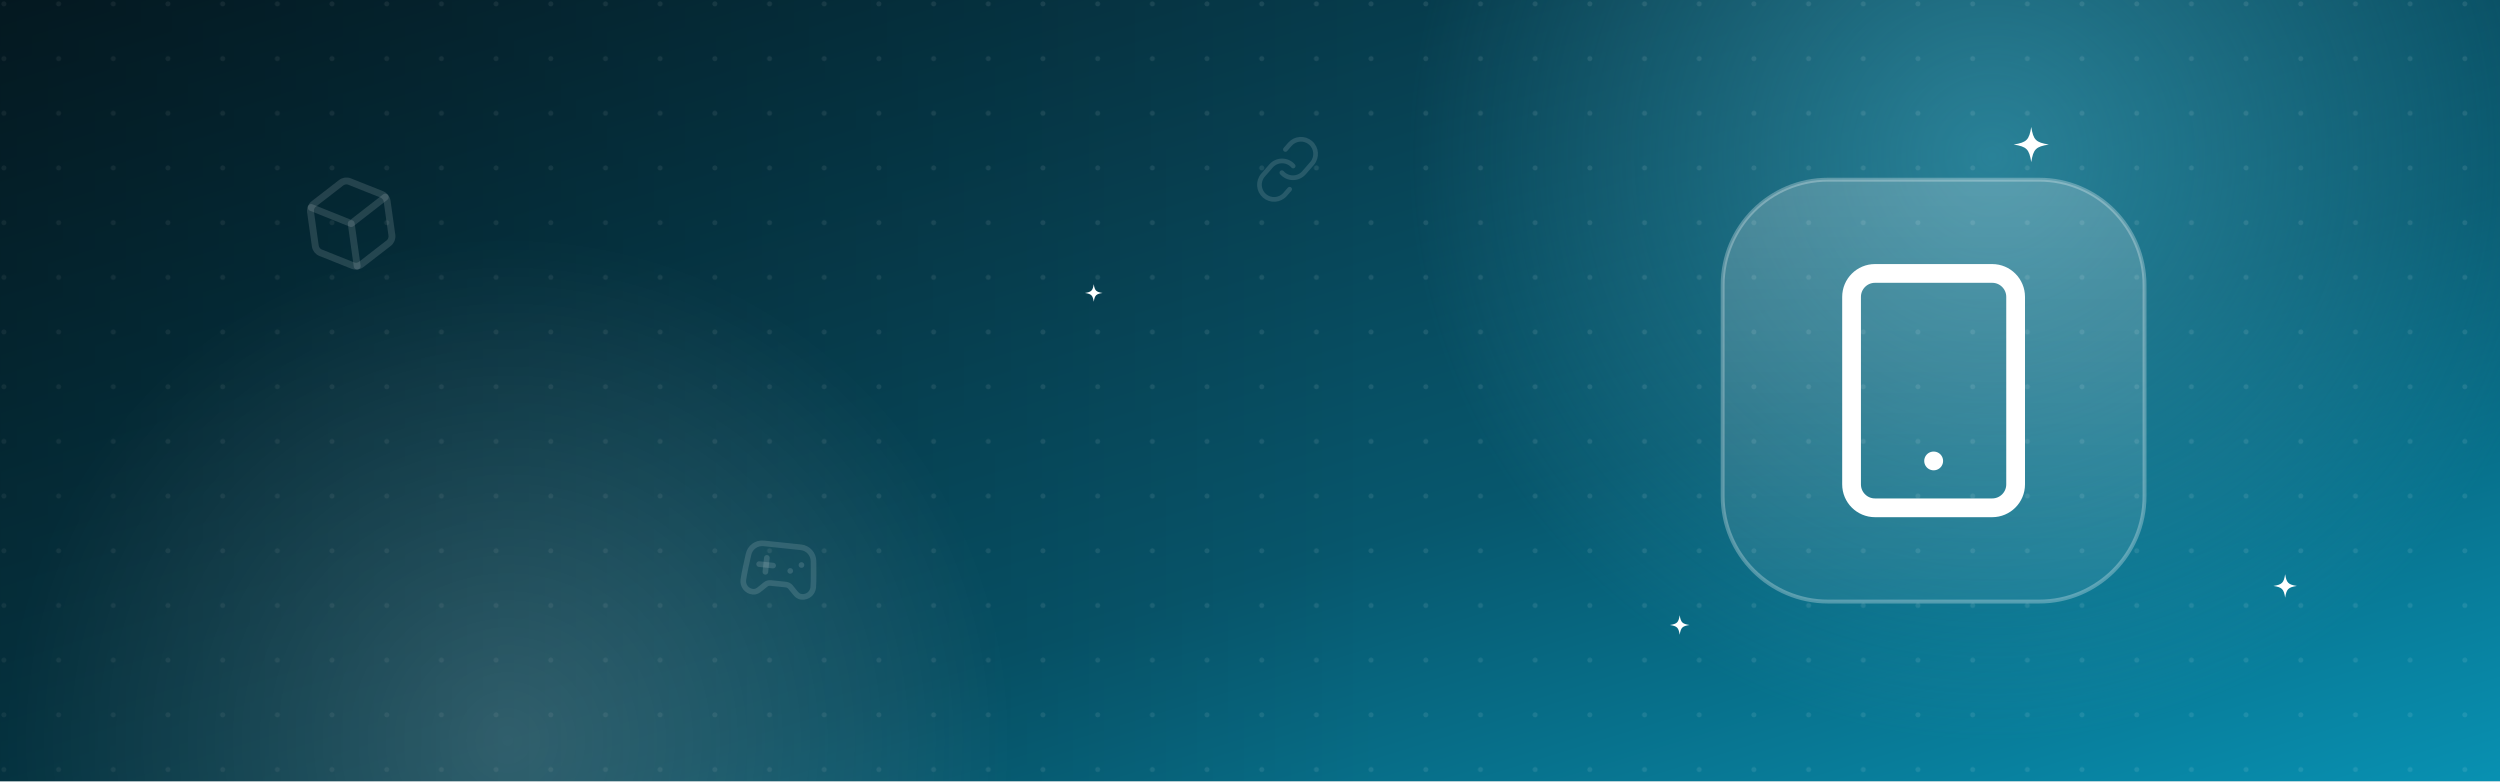
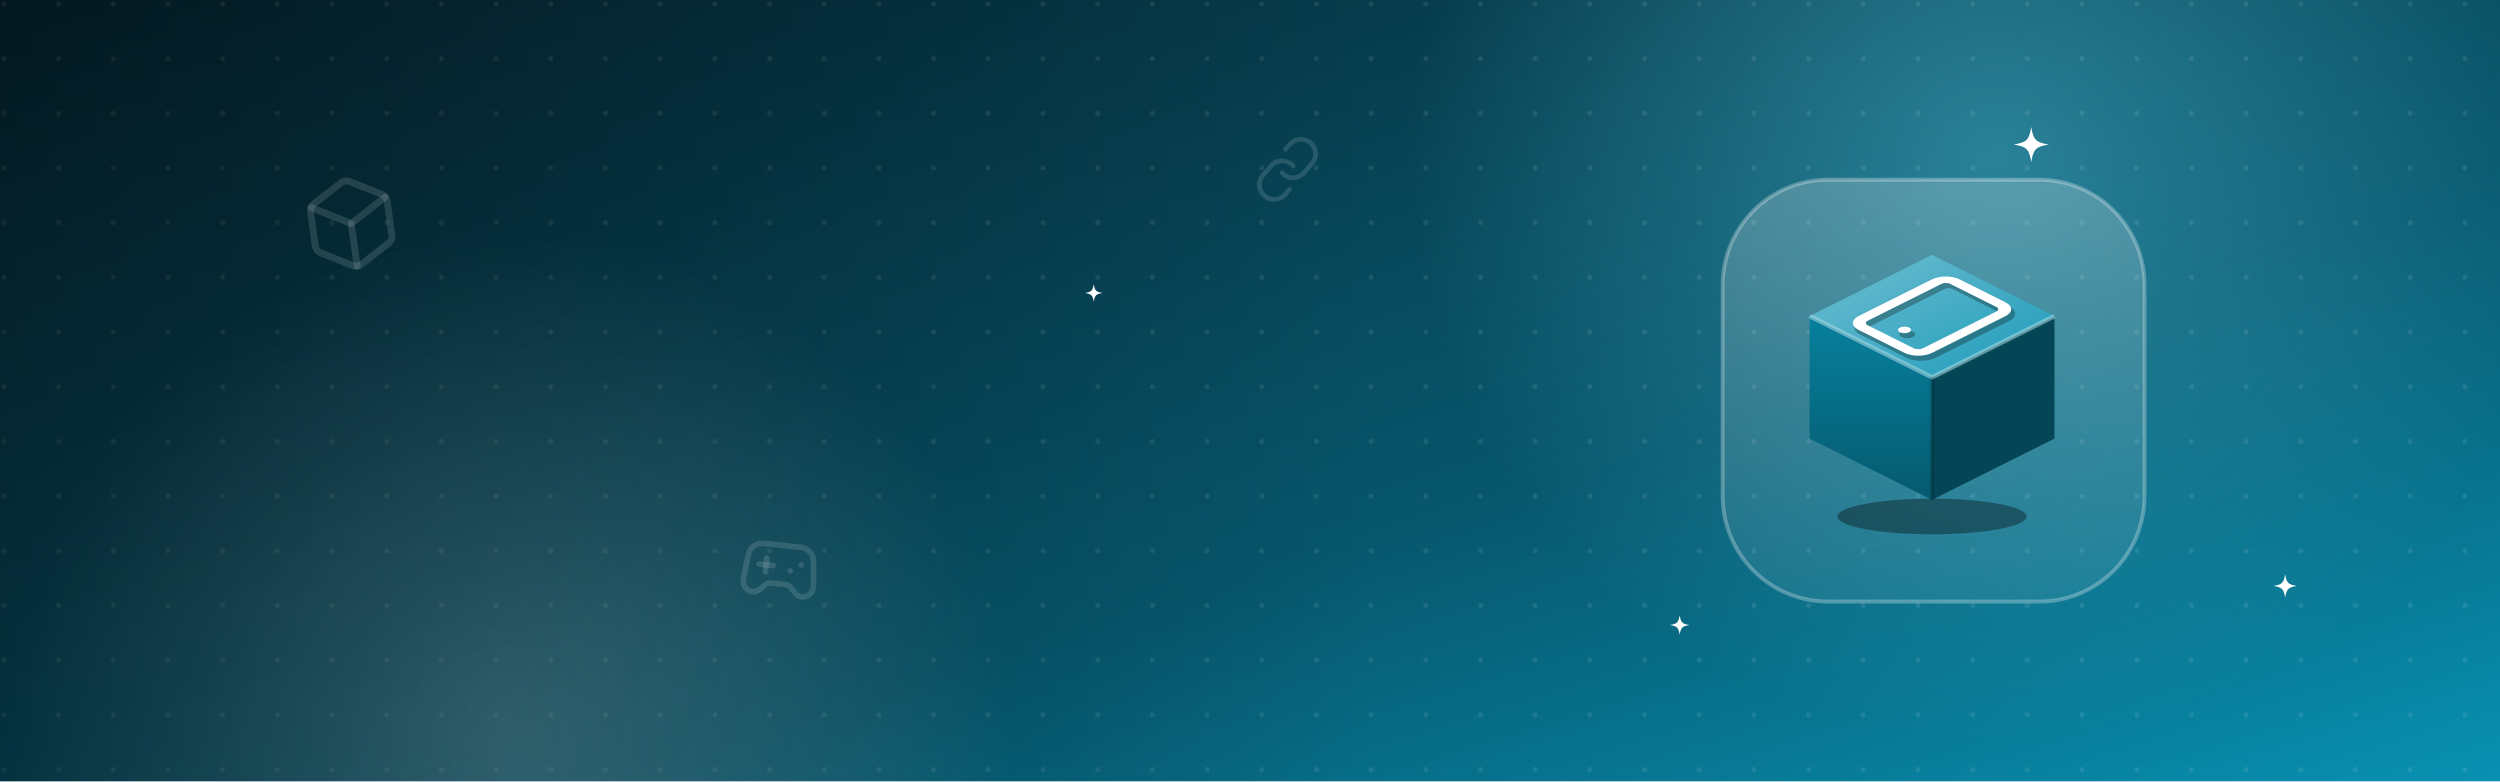
<svg xmlns="http://www.w3.org/2000/svg" viewBox="0 0 1280 400" role="img" aria-hidden="true">
  <defs>
    <linearGradient id="bg" x1="0" y1="0" x2="1" y2="1">
      <stop offset="0" stop-color="#062531" />
      <stop offset=".62" stop-color="#07576d" />
      <stop offset="1" stop-color="#0891b2" />
    </linearGradient>
    <radialGradient id="o1">
      <stop offset="0" stop-color="#46adc5" stop-opacity=".55" />
      <stop offset="1" stop-color="#46adc5" stop-opacity="0" />
    </radialGradient>
    <radialGradient id="o2">
      <stop offset="0" stop-color="#ffffff" stop-opacity=".22" />
      <stop offset="1" stop-color="#ffffff" stop-opacity="0" />
    </radialGradient>
    <pattern id="dots" width="28" height="28" patternUnits="userSpaceOnUse">
      <circle cx="2" cy="2" r="1.3" fill="#ffffff" fill-opacity=".09" />
    </pattern>
    <linearGradient id="glass" x1="0" y1="0" x2="0" y2="1">
      <stop offset="0" stop-color="#ffffff" stop-opacity=".22" />
      <stop offset="1" stop-color="#ffffff" stop-opacity=".06" />
    </linearGradient>
    <linearGradient id="fade" x1="0" y1="0" x2="1" y2="0">
      <stop offset="0" stop-color="#000" stop-opacity=".35" />
      <stop offset=".55" stop-color="#000" stop-opacity="0" />
    </linearGradient>
+     <linearGradient id="bbt" x1="0" y1="0" x2="1" y2="1">
+       <stop offset="0" stop-color="#70bfd2" />
+       <stop offset="1" stop-color="#1c9ab8" />
+     </linearGradient>
+     <linearGradient id="bbl" x1="0" y1="0" x2="0" y2="1">
+       <stop offset="0" stop-color="#07809d" />
+       <stop offset="1" stop-color="#055a6e" />
+     </linearGradient>
+     <linearGradient id="bbsh" x1="0" y1="0" x2="1" y2="0">
+       <stop offset="0" stop-color="#fff" stop-opacity="0" />
+       <stop offset=".5" stop-color="#fff" stop-opacity=".55" />
+       <stop offset="1" stop-color="#fff" stop-opacity="0" />
+     </linearGradient>
+     <clipPath id="bbc">
+       <path d="M32 10 L54 21 L32 32 L10 21 Z" />
+     </clipPath>
  </defs>
  <style>.b1,.b2,.f,.s,.k{transform-box:fill-box;transform-origin:50% 50%}
@keyframes b1{to{transform:translate(-90px,40px) scale(1.15)}}@keyframes b2{to{transform:translate(70px,-30px) scale(.9)}}
@keyframes f{0%,100%{transform:translateY(0)}50%{transform:translateY(-10px)}}
@keyframes s{0%,100%{opacity:.25;transform:scale(.5) rotate(0)}50%{opacity:.95;transform:scale(1) rotate(45deg)}}
@keyframes k{0%,100%{transform:translateY(0)}50%{transform:translateY(-6px)}}
.b1{animation:b1 16s ease-in-out infinite alternate}.b2{animation:b2 19s ease-in-out infinite alternate}
.f{animation:f 9s ease-in-out infinite}.f1{animation-duration:11s;animation-delay:-3s}.f2{animation-duration:13s;animation-delay:-6s}
.s{animation:s 3.4s ease-in-out infinite}.k{animation:k 6s ease-in-out infinite}
- @media (prefers-reduced-motion:reduce){.b1,.b2,.f,.s,.k{animation:none!important}}</style>
+ @media (prefers-reduced-motion:reduce){.b1,.b2,.f,.s,.k{animation:none!important}}.bbbob,.bbshadow{transform-box:fill-box;transform-origin:50% 50%}@keyframes bbb{0%,100%{transform:translateY(0)}50%{transform:translateY(-2.2px)}}@keyframes bbsd{0%,100%{transform:scaleX(1);opacity:.35}50%{transform:scaleX(.86);opacity:.22}}@keyframes bbs{0%,55%{transform:translateX(0)}100%{transform:translateX(78px)}}@keyframes bbg{0%,100%{opacity:.9}50%{opacity:1}}.bbbob{animation:bbb 4.2s ease-in-out infinite}.bbshadow{animation:bbsd 4.2s ease-in-out infinite}.bbshine{animation:bbs 5.5s ease-in-out infinite}.bbglow{animation:bbg 4.2s ease-in-out infinite}</style>
  <rect width="1280" height="400" fill="url(#bg)" />
  <circle class="b1" cx="1020" cy="80" r="300" fill="url(#o1)" />
  <circle class="b2" cx="260" cy="380" r="260" fill="url(#o2)" />
  <rect width="1280" height="400" fill="url(#dots)" />
  <rect width="1280" height="400" fill="url(#fade)" />
  <g transform="translate(150 92) rotate(-8) scale(2.2)">
    <g class="f f0" fill="none" stroke="#ffffff" stroke-opacity=".13" stroke-width="1.6" stroke-linecap="round" stroke-linejoin="round">
      <path d="M21 8a2 2 0 0 0-1-1.73l-7-4a2 2 0 0 0-2 0l-7 4A2 2 0 0 0 3 8v8a2 2 0 0 0 1 1.73l7 4a2 2 0 0 0 2 0l7-4A2 2 0 0 0 21 16Z" />
      <path d="m3.3 7 8.7 5 8.7-5" />
      <path d="M12 22V12" />
    </g>
  </g>
  <g transform="translate(380 268) rotate(6) scale(1.8)">
    <g class="f f1" fill="none" stroke="#ffffff" stroke-opacity=".13" stroke-width="1.6" stroke-linecap="round" stroke-linejoin="round">
      <line x1="6" x2="10" y1="11" y2="11" />
      <line x1="8" x2="8" y1="9" y2="13" />
      <line x1="15" x2="15.01" y1="12" y2="12" />
      <line x1="18" x2="18.01" y1="10" y2="10" />
      <path d="M17.32 5H6.68a4 4 0 0 0-3.978 3.59c-.006.052-.01.101-.017.152C2.604 9.416 2 14.456 2 16a3 3 0 0 0 3 3c1 0 1.5-.5 2-1l1.414-1.414A2 2 0 0 1 9.828 16h4.344a2 2 0 0 1 1.414.586L17 18c.5.5 1 1 2 1a3 3 0 0 0 3-3c0-1.545-.604-6.584-.685-7.258-.007-.05-.011-.1-.017-.151A4 4 0 0 0 17.32 5z" />
    </g>
  </g>
  <g transform="translate(640 70) rotate(-4) scale(1.5)">
    <g class="f f2" fill="none" stroke="#ffffff" stroke-opacity=".13" stroke-width="1.6" stroke-linecap="round" stroke-linejoin="round">
      <path d="M10 13a5 5 0 0 0 7.54.54l3-3a5 5 0 0 0-7.07-7.07l-1.72 1.71" />
      <path d="M14 11a5 5 0 0 0-7.54-.54l-3 3a5 5 0 0 0 7.07 7.07l1.71-1.71" />
    </g>
  </g>
  <g class="k">
    <rect x="882" y="92" width="216" height="216" rx="54" fill="url(#glass)" stroke="#ffffff" stroke-opacity=".28" stroke-width="2" />
-     <g transform="translate(918 128) scale(6)" fill="none" stroke="#ffffff" stroke-width="1.6" stroke-linecap="round" stroke-linejoin="round">
-       <rect width="14" height="20" x="5" y="2" rx="2" ry="2" />
-       <path d="M12 18h.01" />
+     <g transform="translate(898 102) scale(2.85)">
+       <g class="bbbob">
+         <ellipse cx="32" cy="57" rx="17" ry="3.2" fill="#000" opacity=".35" class="bbshadow" />
+         <path d="M10 21 L32 32 V54 L10 43 Z" fill="url(#bbl)" />
+         <path d="M54 21 L32 32 V54 L54 43 Z" fill="#044655" />
+         <path d="M32 10 L54 21 L32 32 L10 21 Z" fill="url(#bbt)" />
+         <path d="M10 21 L32 32 L54 21" fill="none" stroke="#a9d9e4" stroke-opacity=".55" stroke-width=".8" stroke-linejoin="round" />
+         <path d="M32 32 V54" stroke="#000" stroke-opacity=".18" stroke-width=".8" />
+         <g clip-path="url(#bbc)">
+           <rect class="bbshine" x="-14" y="6" width="14" height="30" fill="url(#bbsh)" transform="skewX(-25)" />
+         </g>
+         <g transform="translate(.5 .8)">
+           <g transform="matrix(0.825 0.4125 -0.825 0.4125 32 11.100)" fill="none" stroke="#000" stroke-opacity=".28" stroke-width="2.4" stroke-linecap="round" stroke-linejoin="round">
+             <rect width="14" height="20" x="5" y="2" rx="2" ry="2" />
+             <path d="M12 18h.01" />
+           </g>
+         </g>
+         <g class="bbglow" transform="matrix(0.825 0.4125 -0.825 0.4125 32 11.100)" fill="none" stroke="#fff" stroke-width="2" stroke-linecap="round" stroke-linejoin="round">
+           <rect width="14" height="20" x="5" y="2" rx="2" ry="2" />
+           <path d="M12 18h.01" />
+         </g>
+       </g>
    </g>
  </g>
  <g transform="translate(1040 74) scale(0.9)">
    <path class="s" style="animation-delay:0s" d="M0 -10 C1.2 -2.6 2.6 -1.2 10 0 C2.6 1.2 1.2 2.6 0 10 C-1.2 2.6 -2.6 1.2 -10 0 C-2.6 -1.2 -1.2 -2.6 0 -10Z" fill="#ffffff" />
  </g>
  <g transform="translate(1170 300) scale(0.6)">
    <path class="s" style="animation-delay:1.1s" d="M0 -10 C1.2 -2.6 2.6 -1.2 10 0 C2.6 1.2 1.2 2.6 0 10 C-1.2 2.6 -2.6 1.2 -10 0 C-2.6 -1.2 -1.2 -2.6 0 -10Z" fill="#ffffff" />
  </g>
  <g transform="translate(860 320) scale(0.5)">
    <path class="s" style="animation-delay:2.2s" d="M0 -10 C1.2 -2.6 2.6 -1.2 10 0 C2.6 1.2 1.2 2.6 0 10 C-1.2 2.6 -2.6 1.2 -10 0 C-2.6 -1.2 -1.2 -2.6 0 -10Z" fill="#ffffff" />
  </g>
  <g transform="translate(560 150) scale(0.45)">
    <path class="s" style="animation-delay:0.6s" d="M0 -10 C1.2 -2.6 2.6 -1.2 10 0 C2.6 1.2 1.2 2.6 0 10 C-1.2 2.6 -2.6 1.2 -10 0 C-2.6 -1.2 -1.2 -2.6 0 -10Z" fill="#ffffff" />
  </g>
</svg>
